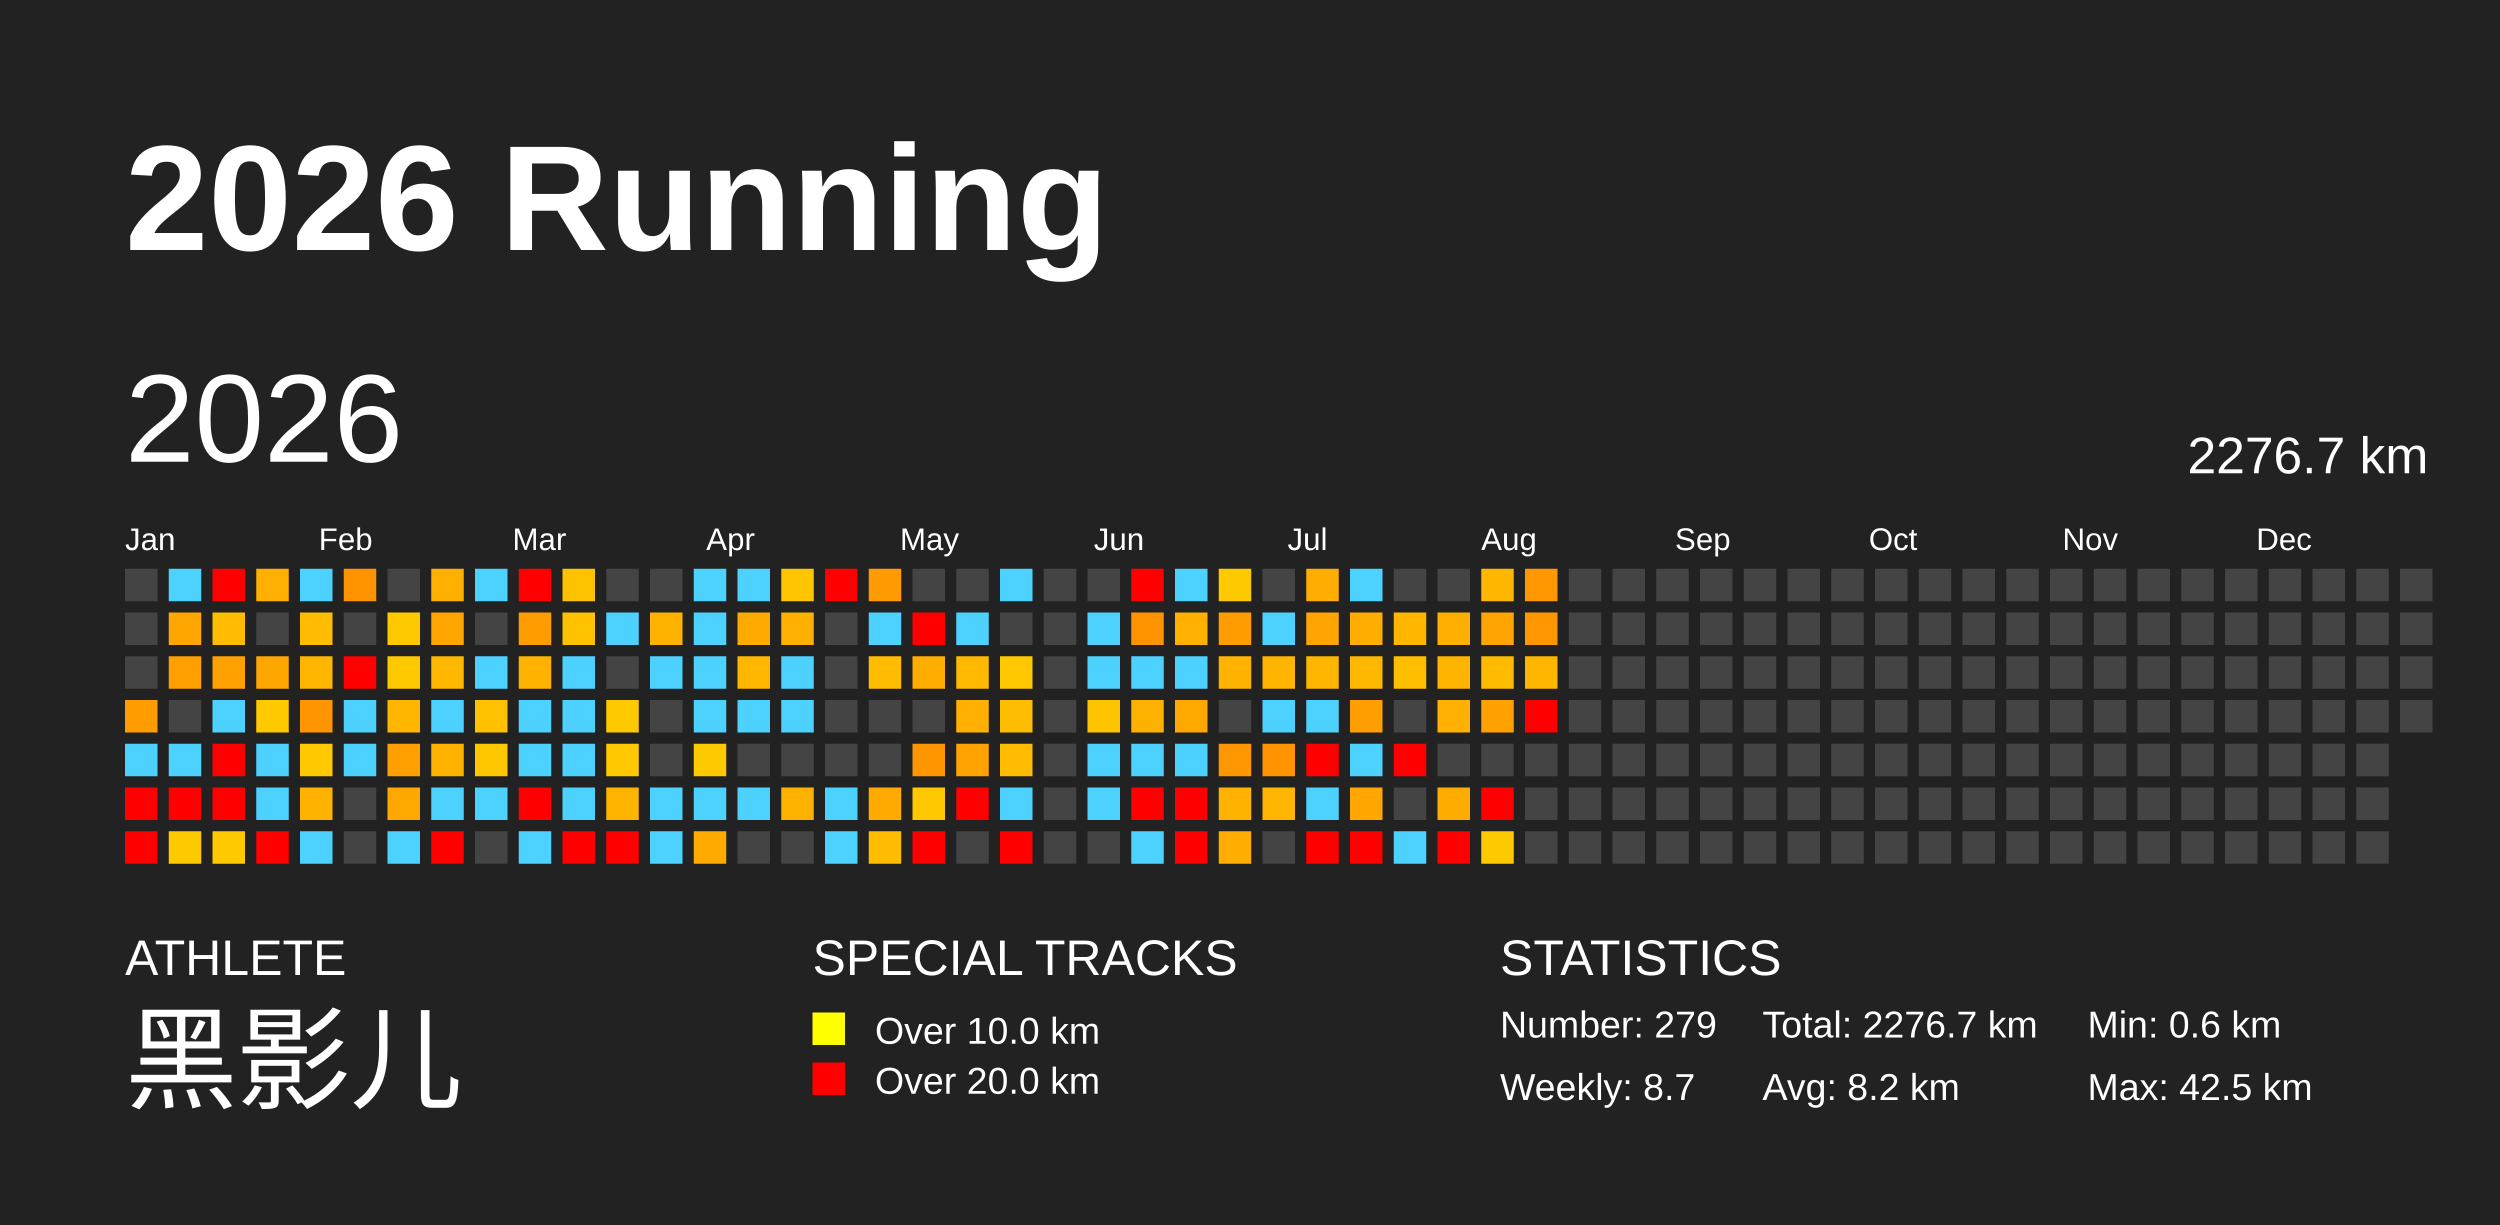
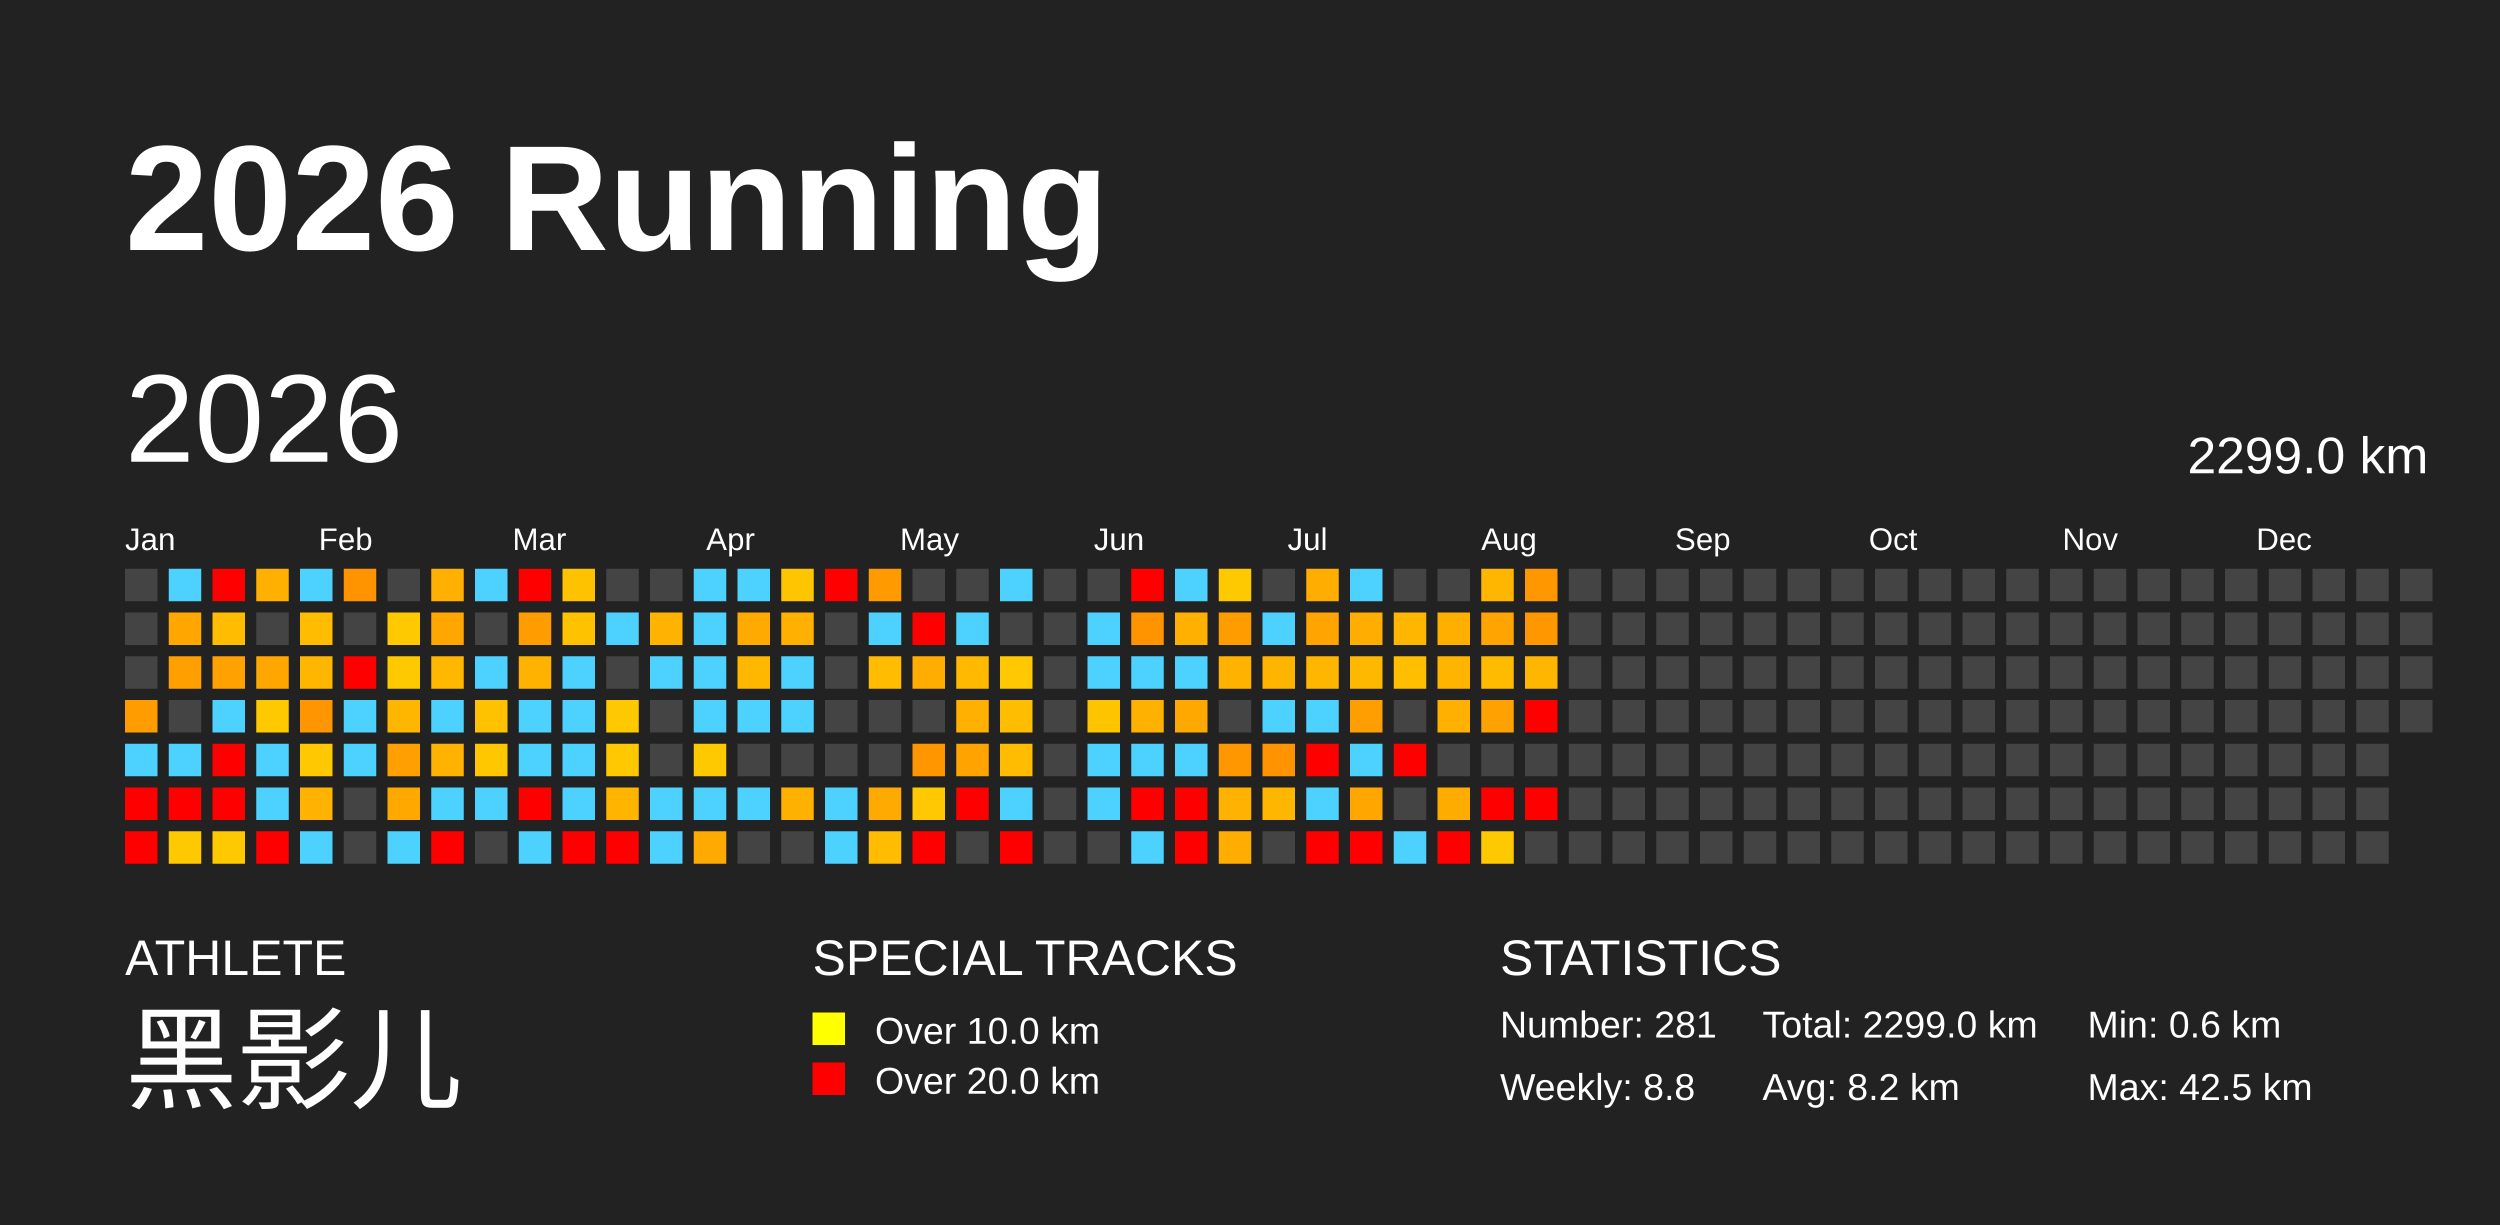
<svg xmlns="http://www.w3.org/2000/svg" baseProfile="full" height="98mm" version="1.1" viewBox="0,0,200,98" width="200mm">
  <defs />
  <rect fill="#222222" height="98" width="200" x="0" y="0" />
  <text fill="#FFFFFF" style="font-size:12px; font-family:Arial; font-weight:bold;" x="10" y="20">2026 Running</text>
  <text fill="#FFFFFF" style="font-size:4px; font-family:Arial" x="10" y="78">ATHLETE</text>
  <text fill="#FFFFFF" style="font-size:9px; font-family:Arial" x="10" y="88">黑影儿</text>
  <text fill="#FFFFFF" style="font-size:4px; font-family:Arial" x="65" y="78">SPECIAL TRACKS</text>
  <rect fill="yellow" height="2.6" width="2.6" x="65" y="81" />
  <text fill="#FFFFFF" style="font-size:3px; font-family:Arial" x="70" y="83.5">Over 10.0 km</text>
  <rect fill="red" height="2.6" width="2.6" x="65" y="85" />
  <text fill="#FFFFFF" style="font-size:3px; font-family:Arial" x="70" y="87.5">Over 20.0 km</text>
  <text fill="#FFFFFF" style="font-size:4px; font-family:Arial" x="120" y="78">STATISTICS</text>
-   <text fill="#FFFFFF" style="font-size:3px; font-family:Arial" x="120" y="83">Number: 279</text>
-   <text fill="#FFFFFF" style="font-size:3px; font-family:Arial" x="120" y="88">Weekly: 8.7</text>
-   <text fill="#FFFFFF" style="font-size:3px; font-family:Arial" x="141" y="83">Total: 2276.7 km</text>
+   <text fill="#FFFFFF" style="font-size:3px; font-family:Arial" x="120" y="83">Number: 281</text>
+   <text fill="#FFFFFF" style="font-size:3px; font-family:Arial" x="120" y="88">Weekly: 8.8</text>
+   <text fill="#FFFFFF" style="font-size:3px; font-family:Arial" x="141" y="83">Total: 2299.0 km</text>
  <text fill="#FFFFFF" style="font-size:3px; font-family:Arial" x="141" y="88">Avg: 8.2 km</text>
  <text fill="#FFFFFF" style="font-size:3px; font-family:Arial" x="167" y="83">Min: 0.6 km</text>
  <text fill="#FFFFFF" style="font-size:3px; font-family:Arial" x="167" y="88">Max: 42.5 km</text>
  <text dominant-baseline="hanging" fill="#FFFFFF" style="font-size:10.0px; font-family:Arial;" x="10" y="30">2026</text>
-   <text dominant-baseline="hanging" fill="#FFFFFF" style="font-size:4.125px; font-family:Arial;" x="175" y="35">2276.7 km</text>
+   <text dominant-baseline="hanging" fill="#FFFFFF" style="font-size:4.125px; font-family:Arial;" x="175" y="35">2299.0 km</text>
  <text fill="#FFFFFF" style="font-size:2.5px; font-family:Arial" x="10.0" y="44">Jan</text>
  <text fill="#FFFFFF" style="font-size:2.5px; font-family:Arial" x="25.5" y="44">Feb</text>
  <text fill="#FFFFFF" style="font-size:2.5px; font-family:Arial" x="41.0" y="44">Mar</text>
  <text fill="#FFFFFF" style="font-size:2.5px; font-family:Arial" x="56.5" y="44">Apr</text>
  <text fill="#FFFFFF" style="font-size:2.5px; font-family:Arial" x="72.0" y="44">May</text>
  <text fill="#FFFFFF" style="font-size:2.5px; font-family:Arial" x="87.5" y="44">Jun</text>
  <text fill="#FFFFFF" style="font-size:2.5px; font-family:Arial" x="103.0" y="44">Jul</text>
  <text fill="#FFFFFF" style="font-size:2.5px; font-family:Arial" x="118.5" y="44">Aug</text>
  <text fill="#FFFFFF" style="font-size:2.5px; font-family:Arial" x="134.0" y="44">Sep</text>
  <text fill="#FFFFFF" style="font-size:2.5px; font-family:Arial" x="149.5" y="44">Oct</text>
  <text fill="#FFFFFF" style="font-size:2.5px; font-family:Arial" x="165.0" y="44">Nov</text>
  <text fill="#FFFFFF" style="font-size:2.5px; font-family:Arial" x="180.5" y="44">Dec</text>
  <rect fill="#444444" height="2.6" width="2.6" x="10.0" y="45.5" />
  <rect fill="#444444" height="2.6" width="2.6" x="10.0" y="49.0" />
  <rect fill="#444444" height="2.6" width="2.6" x="10.0" y="52.5" />
  <rect fill="#ff9c00" height="2.6" width="2.6" x="10.0" y="56.0" />
  <rect fill="#4dd2ff" height="2.6" width="2.6" x="10.0" y="59.5" />
  <rect fill="red" height="2.6" width="2.6" x="10.0" y="63.0" />
  <rect fill="red" height="2.6" width="2.6" x="10.0" y="66.5" />
  <rect fill="#4dd2ff" height="2.6" width="2.6" x="13.5" y="45.5" />
  <rect fill="#ffa700" height="2.6" width="2.6" x="13.5" y="49.0" />
  <rect fill="#ffa000" height="2.6" width="2.6" x="13.5" y="52.5" />
  <rect fill="#444444" height="2.6" width="2.6" x="13.5" y="56.0" />
  <rect fill="#4dd2ff" height="2.6" width="2.6" x="13.5" y="59.5" />
  <rect fill="red" height="2.6" width="2.6" x="13.5" y="63.0" />
  <rect fill="#ffc900" height="2.6" width="2.6" x="13.5" y="66.5" />
  <rect fill="red" height="2.6" width="2.6" x="17.0" y="45.5" />
  <rect fill="#ffbc00" height="2.6" width="2.6" x="17.0" y="49.0" />
  <rect fill="#ffa100" height="2.6" width="2.6" x="17.0" y="52.5" />
  <rect fill="#4dd2ff" height="2.6" width="2.6" x="17.0" y="56.0" />
  <rect fill="red" height="2.6" width="2.6" x="17.0" y="59.5" />
  <rect fill="red" height="2.6" width="2.6" x="17.0" y="63.0" />
  <rect fill="#ffc900" height="2.6" width="2.6" x="17.0" y="66.5" />
  <rect fill="#ffb000" height="2.6" width="2.6" x="20.5" y="45.5" />
  <rect fill="#444444" height="2.6" width="2.6" x="20.5" y="49.0" />
  <rect fill="#ffa700" height="2.6" width="2.6" x="20.5" y="52.5" />
  <rect fill="#ffc900" height="2.6" width="2.6" x="20.5" y="56.0" />
  <rect fill="#4dd2ff" height="2.6" width="2.6" x="20.5" y="59.5" />
  <rect fill="#4dd2ff" height="2.6" width="2.6" x="20.5" y="63.0" />
  <rect fill="red" height="2.6" width="2.6" x="20.5" y="66.5" />
  <rect fill="#4dd2ff" height="2.6" width="2.6" x="24.0" y="45.5" />
  <rect fill="#ffbc00" height="2.6" width="2.6" x="24.0" y="49.0" />
  <rect fill="#ffb600" height="2.6" width="2.6" x="24.0" y="52.5" />
  <rect fill="#ff9500" height="2.6" width="2.6" x="24.0" y="56.0" />
  <rect fill="#ffc800" height="2.6" width="2.6" x="24.0" y="59.5" />
  <rect fill="#ffb200" height="2.6" width="2.6" x="24.0" y="63.0" />
  <rect fill="#4dd2ff" height="2.6" width="2.6" x="24.0" y="66.5" />
  <rect fill="#ff9300" height="2.6" width="2.6" x="27.5" y="45.5" />
  <rect fill="#444444" height="2.6" width="2.6" x="27.5" y="49.0" />
  <rect fill="red" height="2.6" width="2.6" x="27.5" y="52.5" />
  <rect fill="#4dd2ff" height="2.6" width="2.6" x="27.5" y="56.0" />
  <rect fill="#4dd2ff" height="2.6" width="2.6" x="27.5" y="59.5" />
  <rect fill="#444444" height="2.6" width="2.6" x="27.5" y="63.0" />
  <rect fill="#444444" height="2.6" width="2.6" x="27.5" y="66.5" />
  <rect fill="#444444" height="2.6" width="2.6" x="31.0" y="45.5" />
  <rect fill="#ffc900" height="2.6" width="2.6" x="31.0" y="49.0" />
  <rect fill="#ffc900" height="2.6" width="2.6" x="31.0" y="52.5" />
  <rect fill="#ffb600" height="2.6" width="2.6" x="31.0" y="56.0" />
  <rect fill="#ffa000" height="2.6" width="2.6" x="31.0" y="59.5" />
  <rect fill="#ffa900" height="2.6" width="2.6" x="31.0" y="63.0" />
  <rect fill="#4dd2ff" height="2.6" width="2.6" x="31.0" y="66.5" />
  <rect fill="#ffb000" height="2.6" width="2.6" x="34.5" y="45.5" />
  <rect fill="#ffa700" height="2.6" width="2.6" x="34.5" y="49.0" />
  <rect fill="#ffb700" height="2.6" width="2.6" x="34.5" y="52.5" />
  <rect fill="#4dd2ff" height="2.6" width="2.6" x="34.5" y="56.0" />
  <rect fill="#ffb200" height="2.6" width="2.6" x="34.5" y="59.5" />
  <rect fill="#4dd2ff" height="2.6" width="2.6" x="34.5" y="63.0" />
  <rect fill="red" height="2.6" width="2.6" x="34.5" y="66.5" />
  <rect fill="#4dd2ff" height="2.6" width="2.6" x="38.0" y="45.5" />
  <rect fill="#444444" height="2.6" width="2.6" x="38.0" y="49.0" />
  <rect fill="#4dd2ff" height="2.6" width="2.6" x="38.0" y="52.5" />
  <rect fill="#ffc100" height="2.6" width="2.6" x="38.0" y="56.0" />
  <rect fill="#ffc700" height="2.6" width="2.6" x="38.0" y="59.5" />
  <rect fill="#4dd2ff" height="2.6" width="2.6" x="38.0" y="63.0" />
  <rect fill="#444444" height="2.6" width="2.6" x="38.0" y="66.5" />
  <rect fill="red" height="2.6" width="2.6" x="41.5" y="45.5" />
  <rect fill="#ff9d00" height="2.6" width="2.6" x="41.5" y="49.0" />
  <rect fill="#ffb300" height="2.6" width="2.6" x="41.5" y="52.5" />
  <rect fill="#4dd2ff" height="2.6" width="2.6" x="41.5" y="56.0" />
  <rect fill="#4dd2ff" height="2.6" width="2.6" x="41.5" y="59.5" />
  <rect fill="red" height="2.6" width="2.6" x="41.5" y="63.0" />
  <rect fill="#4dd2ff" height="2.6" width="2.6" x="41.5" y="66.5" />
  <rect fill="#ffc200" height="2.6" width="2.6" x="45.0" y="45.5" />
  <rect fill="#ffc200" height="2.6" width="2.6" x="45.0" y="49.0" />
  <rect fill="#4dd2ff" height="2.6" width="2.6" x="45.0" y="52.5" />
  <rect fill="#4dd2ff" height="2.6" width="2.6" x="45.0" y="56.0" />
  <rect fill="#4dd2ff" height="2.6" width="2.6" x="45.0" y="59.5" />
  <rect fill="#4dd2ff" height="2.6" width="2.6" x="45.0" y="63.0" />
  <rect fill="red" height="2.6" width="2.6" x="45.0" y="66.5" />
  <rect fill="#444444" height="2.6" width="2.6" x="48.5" y="45.5" />
  <rect fill="#4dd2ff" height="2.6" width="2.6" x="48.5" y="49.0" />
  <rect fill="#444444" height="2.6" width="2.6" x="48.5" y="52.5" />
  <rect fill="#ffc900" height="2.6" width="2.6" x="48.5" y="56.0" />
  <rect fill="#ffc800" height="2.6" width="2.6" x="48.5" y="59.5" />
  <rect fill="#ffb400" height="2.6" width="2.6" x="48.5" y="63.0" />
  <rect fill="red" height="2.6" width="2.6" x="48.5" y="66.5" />
  <rect fill="#444444" height="2.6" width="2.6" x="52.0" y="45.5" />
  <rect fill="#ffb300" height="2.6" width="2.6" x="52.0" y="49.0" />
  <rect fill="#4dd2ff" height="2.6" width="2.6" x="52.0" y="52.5" />
  <rect fill="#444444" height="2.6" width="2.6" x="52.0" y="56.0" />
  <rect fill="#444444" height="2.6" width="2.6" x="52.0" y="59.5" />
  <rect fill="#4dd2ff" height="2.6" width="2.6" x="52.0" y="63.0" />
  <rect fill="#4dd2ff" height="2.6" width="2.6" x="52.0" y="66.5" />
  <rect fill="#4dd2ff" height="2.6" width="2.6" x="55.5" y="45.5" />
  <rect fill="#4dd2ff" height="2.6" width="2.6" x="55.5" y="49.0" />
  <rect fill="#4dd2ff" height="2.6" width="2.6" x="55.5" y="52.5" />
  <rect fill="#4dd2ff" height="2.6" width="2.6" x="55.5" y="56.0" />
  <rect fill="#ffc900" height="2.6" width="2.6" x="55.5" y="59.5" />
  <rect fill="#4dd2ff" height="2.6" width="2.6" x="55.5" y="63.0" />
  <rect fill="#ffaa00" height="2.6" width="2.6" x="55.5" y="66.5" />
  <rect fill="#4dd2ff" height="2.6" width="2.6" x="59.0" y="45.5" />
  <rect fill="#ffaa00" height="2.6" width="2.6" x="59.0" y="49.0" />
  <rect fill="#ffb700" height="2.6" width="2.6" x="59.0" y="52.5" />
  <rect fill="#4dd2ff" height="2.6" width="2.6" x="59.0" y="56.0" />
  <rect fill="#444444" height="2.6" width="2.6" x="59.0" y="59.5" />
  <rect fill="#4dd2ff" height="2.6" width="2.6" x="59.0" y="63.0" />
  <rect fill="#444444" height="2.6" width="2.6" x="59.0" y="66.5" />
  <rect fill="#ffc500" height="2.6" width="2.6" x="62.5" y="45.5" />
  <rect fill="#ffb000" height="2.6" width="2.6" x="62.5" y="49.0" />
  <rect fill="#4dd2ff" height="2.6" width="2.6" x="62.5" y="52.5" />
  <rect fill="#4dd2ff" height="2.6" width="2.6" x="62.5" y="56.0" />
  <rect fill="#444444" height="2.6" width="2.6" x="62.5" y="59.5" />
  <rect fill="#ffb100" height="2.6" width="2.6" x="62.5" y="63.0" />
  <rect fill="#444444" height="2.6" width="2.6" x="62.5" y="66.5" />
  <rect fill="red" height="2.6" width="2.6" x="66.0" y="45.5" />
  <rect fill="#444444" height="2.6" width="2.6" x="66.0" y="49.0" />
  <rect fill="#444444" height="2.6" width="2.6" x="66.0" y="52.5" />
  <rect fill="#444444" height="2.6" width="2.6" x="66.0" y="56.0" />
  <rect fill="#444444" height="2.6" width="2.6" x="66.0" y="59.5" />
  <rect fill="#4dd2ff" height="2.6" width="2.6" x="66.0" y="63.0" />
  <rect fill="#4dd2ff" height="2.6" width="2.6" x="66.0" y="66.5" />
  <rect fill="#ff9b00" height="2.6" width="2.6" x="69.5" y="45.5" />
  <rect fill="#4dd2ff" height="2.6" width="2.6" x="69.5" y="49.0" />
  <rect fill="#ffbc00" height="2.6" width="2.6" x="69.5" y="52.5" />
  <rect fill="#444444" height="2.6" width="2.6" x="69.5" y="56.0" />
  <rect fill="#444444" height="2.6" width="2.6" x="69.5" y="59.5" />
  <rect fill="#ffaa00" height="2.6" width="2.6" x="69.5" y="63.0" />
  <rect fill="#ffbc00" height="2.6" width="2.6" x="69.5" y="66.5" />
  <rect fill="#444444" height="2.6" width="2.6" x="73.0" y="45.5" />
  <rect fill="red" height="2.6" width="2.6" x="73.0" y="49.0" />
  <rect fill="#ffad00" height="2.6" width="2.6" x="73.0" y="52.5" />
  <rect fill="#444444" height="2.6" width="2.6" x="73.0" y="56.0" />
  <rect fill="#ff9600" height="2.6" width="2.6" x="73.0" y="59.5" />
  <rect fill="#ffc800" height="2.6" width="2.6" x="73.0" y="63.0" />
  <rect fill="red" height="2.6" width="2.6" x="73.0" y="66.5" />
  <rect fill="#444444" height="2.6" width="2.6" x="76.5" y="45.5" />
  <rect fill="#4dd2ff" height="2.6" width="2.6" x="76.5" y="49.0" />
  <rect fill="#ffb900" height="2.6" width="2.6" x="76.5" y="52.5" />
  <rect fill="#ffb000" height="2.6" width="2.6" x="76.5" y="56.0" />
  <rect fill="#ffa300" height="2.6" width="2.6" x="76.5" y="59.5" />
  <rect fill="red" height="2.6" width="2.6" x="76.5" y="63.0" />
  <rect fill="#444444" height="2.6" width="2.6" x="76.5" y="66.5" />
  <rect fill="#4dd2ff" height="2.6" width="2.6" x="80.0" y="45.5" />
  <rect fill="#444444" height="2.6" width="2.6" x="80.0" y="49.0" />
  <rect fill="#ffc800" height="2.6" width="2.6" x="80.0" y="52.5" />
  <rect fill="#ffbd00" height="2.6" width="2.6" x="80.0" y="56.0" />
  <rect fill="#ffbc00" height="2.6" width="2.6" x="80.0" y="59.5" />
  <rect fill="#4dd2ff" height="2.6" width="2.6" x="80.0" y="63.0" />
  <rect fill="red" height="2.6" width="2.6" x="80.0" y="66.5" />
  <rect fill="#444444" height="2.6" width="2.6" x="83.5" y="45.5" />
  <rect fill="#444444" height="2.6" width="2.6" x="83.5" y="49.0" />
  <rect fill="#444444" height="2.6" width="2.6" x="83.5" y="52.5" />
  <rect fill="#444444" height="2.6" width="2.6" x="83.5" y="56.0" />
  <rect fill="#444444" height="2.6" width="2.6" x="83.5" y="59.5" />
  <rect fill="#444444" height="2.6" width="2.6" x="83.5" y="63.0" />
  <rect fill="#444444" height="2.6" width="2.6" x="83.5" y="66.5" />
  <rect fill="#444444" height="2.6" width="2.6" x="87.0" y="45.5" />
  <rect fill="#4dd2ff" height="2.6" width="2.6" x="87.0" y="49.0" />
  <rect fill="#4dd2ff" height="2.6" width="2.6" x="87.0" y="52.5" />
  <rect fill="#ffc400" height="2.6" width="2.6" x="87.0" y="56.0" />
  <rect fill="#4dd2ff" height="2.6" width="2.6" x="87.0" y="59.5" />
  <rect fill="#4dd2ff" height="2.6" width="2.6" x="87.0" y="63.0" />
  <rect fill="#444444" height="2.6" width="2.6" x="87.0" y="66.5" />
  <rect fill="red" height="2.6" width="2.6" x="90.5" y="45.5" />
  <rect fill="#ff9300" height="2.6" width="2.6" x="90.5" y="49.0" />
  <rect fill="#4dd2ff" height="2.6" width="2.6" x="90.5" y="52.5" />
  <rect fill="#ffb100" height="2.6" width="2.6" x="90.5" y="56.0" />
  <rect fill="#4dd2ff" height="2.6" width="2.6" x="90.5" y="59.5" />
  <rect fill="red" height="2.6" width="2.6" x="90.5" y="63.0" />
  <rect fill="#4dd2ff" height="2.6" width="2.6" x="90.5" y="66.5" />
  <rect fill="#4dd2ff" height="2.6" width="2.6" x="94.0" y="45.5" />
  <rect fill="#ffb000" height="2.6" width="2.6" x="94.0" y="49.0" />
  <rect fill="#4dd2ff" height="2.6" width="2.6" x="94.0" y="52.5" />
  <rect fill="#ffa900" height="2.6" width="2.6" x="94.0" y="56.0" />
  <rect fill="#4dd2ff" height="2.6" width="2.6" x="94.0" y="59.5" />
  <rect fill="red" height="2.6" width="2.6" x="94.0" y="63.0" />
  <rect fill="red" height="2.6" width="2.6" x="94.0" y="66.5" />
  <rect fill="#ffc900" height="2.6" width="2.6" x="97.5" y="45.5" />
  <rect fill="#ff9d00" height="2.6" width="2.6" x="97.5" y="49.0" />
  <rect fill="#ffb300" height="2.6" width="2.6" x="97.5" y="52.5" />
  <rect fill="#444444" height="2.6" width="2.6" x="97.5" y="56.0" />
  <rect fill="#ff9700" height="2.6" width="2.6" x="97.5" y="59.5" />
  <rect fill="#ffb200" height="2.6" width="2.6" x="97.5" y="63.0" />
  <rect fill="#ffad00" height="2.6" width="2.6" x="97.5" y="66.5" />
  <rect fill="#444444" height="2.6" width="2.6" x="101.0" y="45.5" />
  <rect fill="#4dd2ff" height="2.6" width="2.6" x="101.0" y="49.0" />
  <rect fill="#ffb400" height="2.6" width="2.6" x="101.0" y="52.5" />
  <rect fill="#4dd2ff" height="2.6" width="2.6" x="101.0" y="56.0" />
  <rect fill="#ff9300" height="2.6" width="2.6" x="101.0" y="59.5" />
  <rect fill="#ffb600" height="2.6" width="2.6" x="101.0" y="63.0" />
  <rect fill="#444444" height="2.6" width="2.6" x="101.0" y="66.5" />
  <rect fill="#ffad00" height="2.6" width="2.6" x="104.5" y="45.5" />
  <rect fill="#ffa400" height="2.6" width="2.6" x="104.5" y="49.0" />
  <rect fill="#ffb600" height="2.6" width="2.6" x="104.5" y="52.5" />
  <rect fill="#4dd2ff" height="2.6" width="2.6" x="104.5" y="56.0" />
  <rect fill="red" height="2.6" width="2.6" x="104.5" y="59.5" />
  <rect fill="#4dd2ff" height="2.6" width="2.6" x="104.5" y="63.0" />
  <rect fill="red" height="2.6" width="2.6" x="104.5" y="66.5" />
  <rect fill="#4dd2ff" height="2.6" width="2.6" x="108.0" y="45.5" />
  <rect fill="#ffad00" height="2.6" width="2.6" x="108.0" y="49.0" />
  <rect fill="#ffb800" height="2.6" width="2.6" x="108.0" y="52.5" />
  <rect fill="#ff9e00" height="2.6" width="2.6" x="108.0" y="56.0" />
  <rect fill="#4dd2ff" height="2.6" width="2.6" x="108.0" y="59.5" />
  <rect fill="#ffa700" height="2.6" width="2.6" x="108.0" y="63.0" />
  <rect fill="red" height="2.6" width="2.6" x="108.0" y="66.5" />
  <rect fill="#444444" height="2.6" width="2.6" x="111.5" y="45.5" />
  <rect fill="#ffb600" height="2.6" width="2.6" x="111.5" y="49.0" />
  <rect fill="#ffbe00" height="2.6" width="2.6" x="111.5" y="52.5" />
  <rect fill="#444444" height="2.6" width="2.6" x="111.5" y="56.0" />
  <rect fill="red" height="2.6" width="2.6" x="111.5" y="59.5" />
  <rect fill="#444444" height="2.6" width="2.6" x="111.5" y="63.0" />
  <rect fill="#4dd2ff" height="2.6" width="2.6" x="111.5" y="66.5" />
  <rect fill="#444444" height="2.6" width="2.6" x="115.0" y="45.5" />
  <rect fill="#ffaf00" height="2.6" width="2.6" x="115.0" y="49.0" />
  <rect fill="#ffb500" height="2.6" width="2.6" x="115.0" y="52.5" />
  <rect fill="#ffb000" height="2.6" width="2.6" x="115.0" y="56.0" />
  <rect fill="#444444" height="2.6" width="2.6" x="115.0" y="59.5" />
  <rect fill="#ffac00" height="2.6" width="2.6" x="115.0" y="63.0" />
  <rect fill="red" height="2.6" width="2.6" x="115.0" y="66.5" />
  <rect fill="#ffb600" height="2.6" width="2.6" x="118.5" y="45.5" />
  <rect fill="#ffa400" height="2.6" width="2.6" x="118.5" y="49.0" />
  <rect fill="#ffbb00" height="2.6" width="2.6" x="118.5" y="52.5" />
  <rect fill="#ffa100" height="2.6" width="2.6" x="118.5" y="56.0" />
  <rect fill="#444444" height="2.6" width="2.6" x="118.5" y="59.5" />
  <rect fill="red" height="2.6" width="2.6" x="118.5" y="63.0" />
  <rect fill="#ffc900" height="2.6" width="2.6" x="118.5" y="66.5" />
  <rect fill="#ff9700" height="2.6" width="2.6" x="122.0" y="45.5" />
  <rect fill="#ff9700" height="2.6" width="2.6" x="122.0" y="49.0" />
  <rect fill="#ffb600" height="2.6" width="2.6" x="122.0" y="52.5" />
  <rect fill="red" height="2.6" width="2.6" x="122.0" y="56.0" />
  <rect fill="#444444" height="2.6" width="2.6" x="122.0" y="59.5" />
-   <rect fill="#444444" height="2.6" width="2.6" x="122.0" y="63.0" />
+   <rect fill="red" height="2.6" width="2.6" x="122.0" y="63.0" />
  <rect fill="#444444" height="2.6" width="2.6" x="122.0" y="66.5" />
  <rect fill="#444444" height="2.6" width="2.6" x="125.5" y="45.5" />
  <rect fill="#444444" height="2.6" width="2.6" x="125.5" y="49.0" />
  <rect fill="#444444" height="2.6" width="2.6" x="125.5" y="52.5" />
  <rect fill="#444444" height="2.6" width="2.6" x="125.5" y="56.0" />
  <rect fill="#444444" height="2.6" width="2.6" x="125.5" y="59.5" />
  <rect fill="#444444" height="2.6" width="2.6" x="125.5" y="63.0" />
  <rect fill="#444444" height="2.6" width="2.6" x="125.5" y="66.5" />
  <rect fill="#444444" height="2.6" width="2.6" x="129.0" y="45.5" />
  <rect fill="#444444" height="2.6" width="2.6" x="129.0" y="49.0" />
  <rect fill="#444444" height="2.6" width="2.6" x="129.0" y="52.5" />
  <rect fill="#444444" height="2.6" width="2.6" x="129.0" y="56.0" />
  <rect fill="#444444" height="2.6" width="2.6" x="129.0" y="59.5" />
  <rect fill="#444444" height="2.6" width="2.6" x="129.0" y="63.0" />
  <rect fill="#444444" height="2.6" width="2.6" x="129.0" y="66.5" />
  <rect fill="#444444" height="2.6" width="2.6" x="132.5" y="45.5" />
  <rect fill="#444444" height="2.6" width="2.6" x="132.5" y="49.0" />
  <rect fill="#444444" height="2.6" width="2.6" x="132.5" y="52.5" />
  <rect fill="#444444" height="2.6" width="2.6" x="132.5" y="56.0" />
  <rect fill="#444444" height="2.6" width="2.6" x="132.5" y="59.5" />
  <rect fill="#444444" height="2.6" width="2.6" x="132.5" y="63.0" />
  <rect fill="#444444" height="2.6" width="2.6" x="132.5" y="66.5" />
  <rect fill="#444444" height="2.6" width="2.6" x="136.0" y="45.5" />
  <rect fill="#444444" height="2.6" width="2.6" x="136.0" y="49.0" />
  <rect fill="#444444" height="2.6" width="2.6" x="136.0" y="52.5" />
  <rect fill="#444444" height="2.6" width="2.6" x="136.0" y="56.0" />
  <rect fill="#444444" height="2.6" width="2.6" x="136.0" y="59.5" />
  <rect fill="#444444" height="2.6" width="2.6" x="136.0" y="63.0" />
  <rect fill="#444444" height="2.6" width="2.6" x="136.0" y="66.5" />
  <rect fill="#444444" height="2.6" width="2.6" x="139.5" y="45.5" />
  <rect fill="#444444" height="2.6" width="2.6" x="139.5" y="49.0" />
  <rect fill="#444444" height="2.6" width="2.6" x="139.5" y="52.5" />
  <rect fill="#444444" height="2.6" width="2.6" x="139.5" y="56.0" />
  <rect fill="#444444" height="2.6" width="2.6" x="139.5" y="59.5" />
  <rect fill="#444444" height="2.6" width="2.6" x="139.5" y="63.0" />
  <rect fill="#444444" height="2.6" width="2.6" x="139.5" y="66.5" />
  <rect fill="#444444" height="2.6" width="2.6" x="143.0" y="45.5" />
  <rect fill="#444444" height="2.6" width="2.6" x="143.0" y="49.0" />
  <rect fill="#444444" height="2.6" width="2.6" x="143.0" y="52.5" />
  <rect fill="#444444" height="2.6" width="2.6" x="143.0" y="56.0" />
  <rect fill="#444444" height="2.6" width="2.6" x="143.0" y="59.5" />
  <rect fill="#444444" height="2.6" width="2.6" x="143.0" y="63.0" />
  <rect fill="#444444" height="2.6" width="2.6" x="143.0" y="66.5" />
  <rect fill="#444444" height="2.6" width="2.6" x="146.5" y="45.5" />
  <rect fill="#444444" height="2.6" width="2.6" x="146.5" y="49.0" />
  <rect fill="#444444" height="2.6" width="2.6" x="146.5" y="52.5" />
  <rect fill="#444444" height="2.6" width="2.6" x="146.5" y="56.0" />
  <rect fill="#444444" height="2.6" width="2.6" x="146.5" y="59.5" />
  <rect fill="#444444" height="2.6" width="2.6" x="146.5" y="63.0" />
  <rect fill="#444444" height="2.6" width="2.6" x="146.5" y="66.5" />
  <rect fill="#444444" height="2.6" width="2.6" x="150.0" y="45.5" />
  <rect fill="#444444" height="2.6" width="2.6" x="150.0" y="49.0" />
  <rect fill="#444444" height="2.6" width="2.6" x="150.0" y="52.5" />
  <rect fill="#444444" height="2.6" width="2.6" x="150.0" y="56.0" />
  <rect fill="#444444" height="2.6" width="2.6" x="150.0" y="59.5" />
  <rect fill="#444444" height="2.6" width="2.6" x="150.0" y="63.0" />
  <rect fill="#444444" height="2.6" width="2.6" x="150.0" y="66.5" />
  <rect fill="#444444" height="2.6" width="2.6" x="153.5" y="45.5" />
  <rect fill="#444444" height="2.6" width="2.6" x="153.5" y="49.0" />
  <rect fill="#444444" height="2.6" width="2.6" x="153.5" y="52.5" />
  <rect fill="#444444" height="2.6" width="2.6" x="153.5" y="56.0" />
  <rect fill="#444444" height="2.6" width="2.6" x="153.5" y="59.5" />
  <rect fill="#444444" height="2.6" width="2.6" x="153.5" y="63.0" />
  <rect fill="#444444" height="2.6" width="2.6" x="153.5" y="66.5" />
  <rect fill="#444444" height="2.6" width="2.6" x="157.0" y="45.5" />
  <rect fill="#444444" height="2.6" width="2.6" x="157.0" y="49.0" />
  <rect fill="#444444" height="2.6" width="2.6" x="157.0" y="52.5" />
  <rect fill="#444444" height="2.6" width="2.6" x="157.0" y="56.0" />
  <rect fill="#444444" height="2.6" width="2.6" x="157.0" y="59.5" />
  <rect fill="#444444" height="2.6" width="2.6" x="157.0" y="63.0" />
  <rect fill="#444444" height="2.6" width="2.6" x="157.0" y="66.5" />
  <rect fill="#444444" height="2.6" width="2.6" x="160.5" y="45.5" />
  <rect fill="#444444" height="2.6" width="2.6" x="160.5" y="49.0" />
  <rect fill="#444444" height="2.6" width="2.6" x="160.5" y="52.5" />
  <rect fill="#444444" height="2.6" width="2.6" x="160.5" y="56.0" />
  <rect fill="#444444" height="2.6" width="2.6" x="160.5" y="59.5" />
  <rect fill="#444444" height="2.6" width="2.6" x="160.5" y="63.0" />
  <rect fill="#444444" height="2.6" width="2.6" x="160.5" y="66.5" />
  <rect fill="#444444" height="2.6" width="2.6" x="164.0" y="45.5" />
  <rect fill="#444444" height="2.6" width="2.6" x="164.0" y="49.0" />
  <rect fill="#444444" height="2.6" width="2.6" x="164.0" y="52.5" />
  <rect fill="#444444" height="2.6" width="2.6" x="164.0" y="56.0" />
  <rect fill="#444444" height="2.6" width="2.6" x="164.0" y="59.5" />
  <rect fill="#444444" height="2.6" width="2.6" x="164.0" y="63.0" />
  <rect fill="#444444" height="2.6" width="2.6" x="164.0" y="66.5" />
  <rect fill="#444444" height="2.6" width="2.6" x="167.5" y="45.5" />
  <rect fill="#444444" height="2.6" width="2.6" x="167.5" y="49.0" />
  <rect fill="#444444" height="2.6" width="2.6" x="167.5" y="52.5" />
  <rect fill="#444444" height="2.6" width="2.6" x="167.5" y="56.0" />
  <rect fill="#444444" height="2.6" width="2.6" x="167.5" y="59.5" />
  <rect fill="#444444" height="2.6" width="2.6" x="167.5" y="63.0" />
  <rect fill="#444444" height="2.6" width="2.6" x="167.5" y="66.5" />
  <rect fill="#444444" height="2.6" width="2.6" x="171.0" y="45.5" />
  <rect fill="#444444" height="2.6" width="2.6" x="171.0" y="49.0" />
  <rect fill="#444444" height="2.6" width="2.6" x="171.0" y="52.5" />
  <rect fill="#444444" height="2.6" width="2.6" x="171.0" y="56.0" />
  <rect fill="#444444" height="2.6" width="2.6" x="171.0" y="59.5" />
  <rect fill="#444444" height="2.6" width="2.6" x="171.0" y="63.0" />
  <rect fill="#444444" height="2.6" width="2.6" x="171.0" y="66.5" />
  <rect fill="#444444" height="2.6" width="2.6" x="174.5" y="45.5" />
  <rect fill="#444444" height="2.6" width="2.6" x="174.5" y="49.0" />
  <rect fill="#444444" height="2.6" width="2.6" x="174.5" y="52.5" />
  <rect fill="#444444" height="2.6" width="2.6" x="174.5" y="56.0" />
  <rect fill="#444444" height="2.6" width="2.6" x="174.5" y="59.5" />
  <rect fill="#444444" height="2.6" width="2.6" x="174.5" y="63.0" />
  <rect fill="#444444" height="2.6" width="2.6" x="174.5" y="66.5" />
  <rect fill="#444444" height="2.6" width="2.6" x="178.0" y="45.5" />
  <rect fill="#444444" height="2.6" width="2.6" x="178.0" y="49.0" />
  <rect fill="#444444" height="2.6" width="2.6" x="178.0" y="52.5" />
  <rect fill="#444444" height="2.6" width="2.6" x="178.0" y="56.0" />
  <rect fill="#444444" height="2.6" width="2.6" x="178.0" y="59.5" />
  <rect fill="#444444" height="2.6" width="2.6" x="178.0" y="63.0" />
  <rect fill="#444444" height="2.6" width="2.6" x="178.0" y="66.5" />
  <rect fill="#444444" height="2.6" width="2.6" x="181.5" y="45.5" />
  <rect fill="#444444" height="2.6" width="2.6" x="181.5" y="49.0" />
  <rect fill="#444444" height="2.6" width="2.6" x="181.5" y="52.5" />
  <rect fill="#444444" height="2.6" width="2.6" x="181.5" y="56.0" />
  <rect fill="#444444" height="2.6" width="2.6" x="181.5" y="59.5" />
  <rect fill="#444444" height="2.6" width="2.6" x="181.5" y="63.0" />
  <rect fill="#444444" height="2.6" width="2.6" x="181.5" y="66.5" />
  <rect fill="#444444" height="2.6" width="2.6" x="185.0" y="45.5" />
  <rect fill="#444444" height="2.6" width="2.6" x="185.0" y="49.0" />
  <rect fill="#444444" height="2.6" width="2.6" x="185.0" y="52.5" />
  <rect fill="#444444" height="2.6" width="2.6" x="185.0" y="56.0" />
  <rect fill="#444444" height="2.6" width="2.6" x="185.0" y="59.5" />
  <rect fill="#444444" height="2.6" width="2.6" x="185.0" y="63.0" />
  <rect fill="#444444" height="2.6" width="2.6" x="185.0" y="66.5" />
  <rect fill="#444444" height="2.6" width="2.6" x="188.5" y="45.5" />
  <rect fill="#444444" height="2.6" width="2.6" x="188.5" y="49.0" />
  <rect fill="#444444" height="2.6" width="2.6" x="188.5" y="52.5" />
  <rect fill="#444444" height="2.6" width="2.6" x="188.5" y="56.0" />
  <rect fill="#444444" height="2.6" width="2.6" x="188.5" y="59.5" />
  <rect fill="#444444" height="2.6" width="2.6" x="188.5" y="63.0" />
  <rect fill="#444444" height="2.6" width="2.6" x="188.5" y="66.5" />
  <rect fill="#444444" height="2.6" width="2.6" x="192.0" y="45.5" />
  <rect fill="#444444" height="2.6" width="2.6" x="192.0" y="49.0" />
  <rect fill="#444444" height="2.6" width="2.6" x="192.0" y="52.5" />
  <rect fill="#444444" height="2.6" width="2.6" x="192.0" y="56.0" />
</svg>
